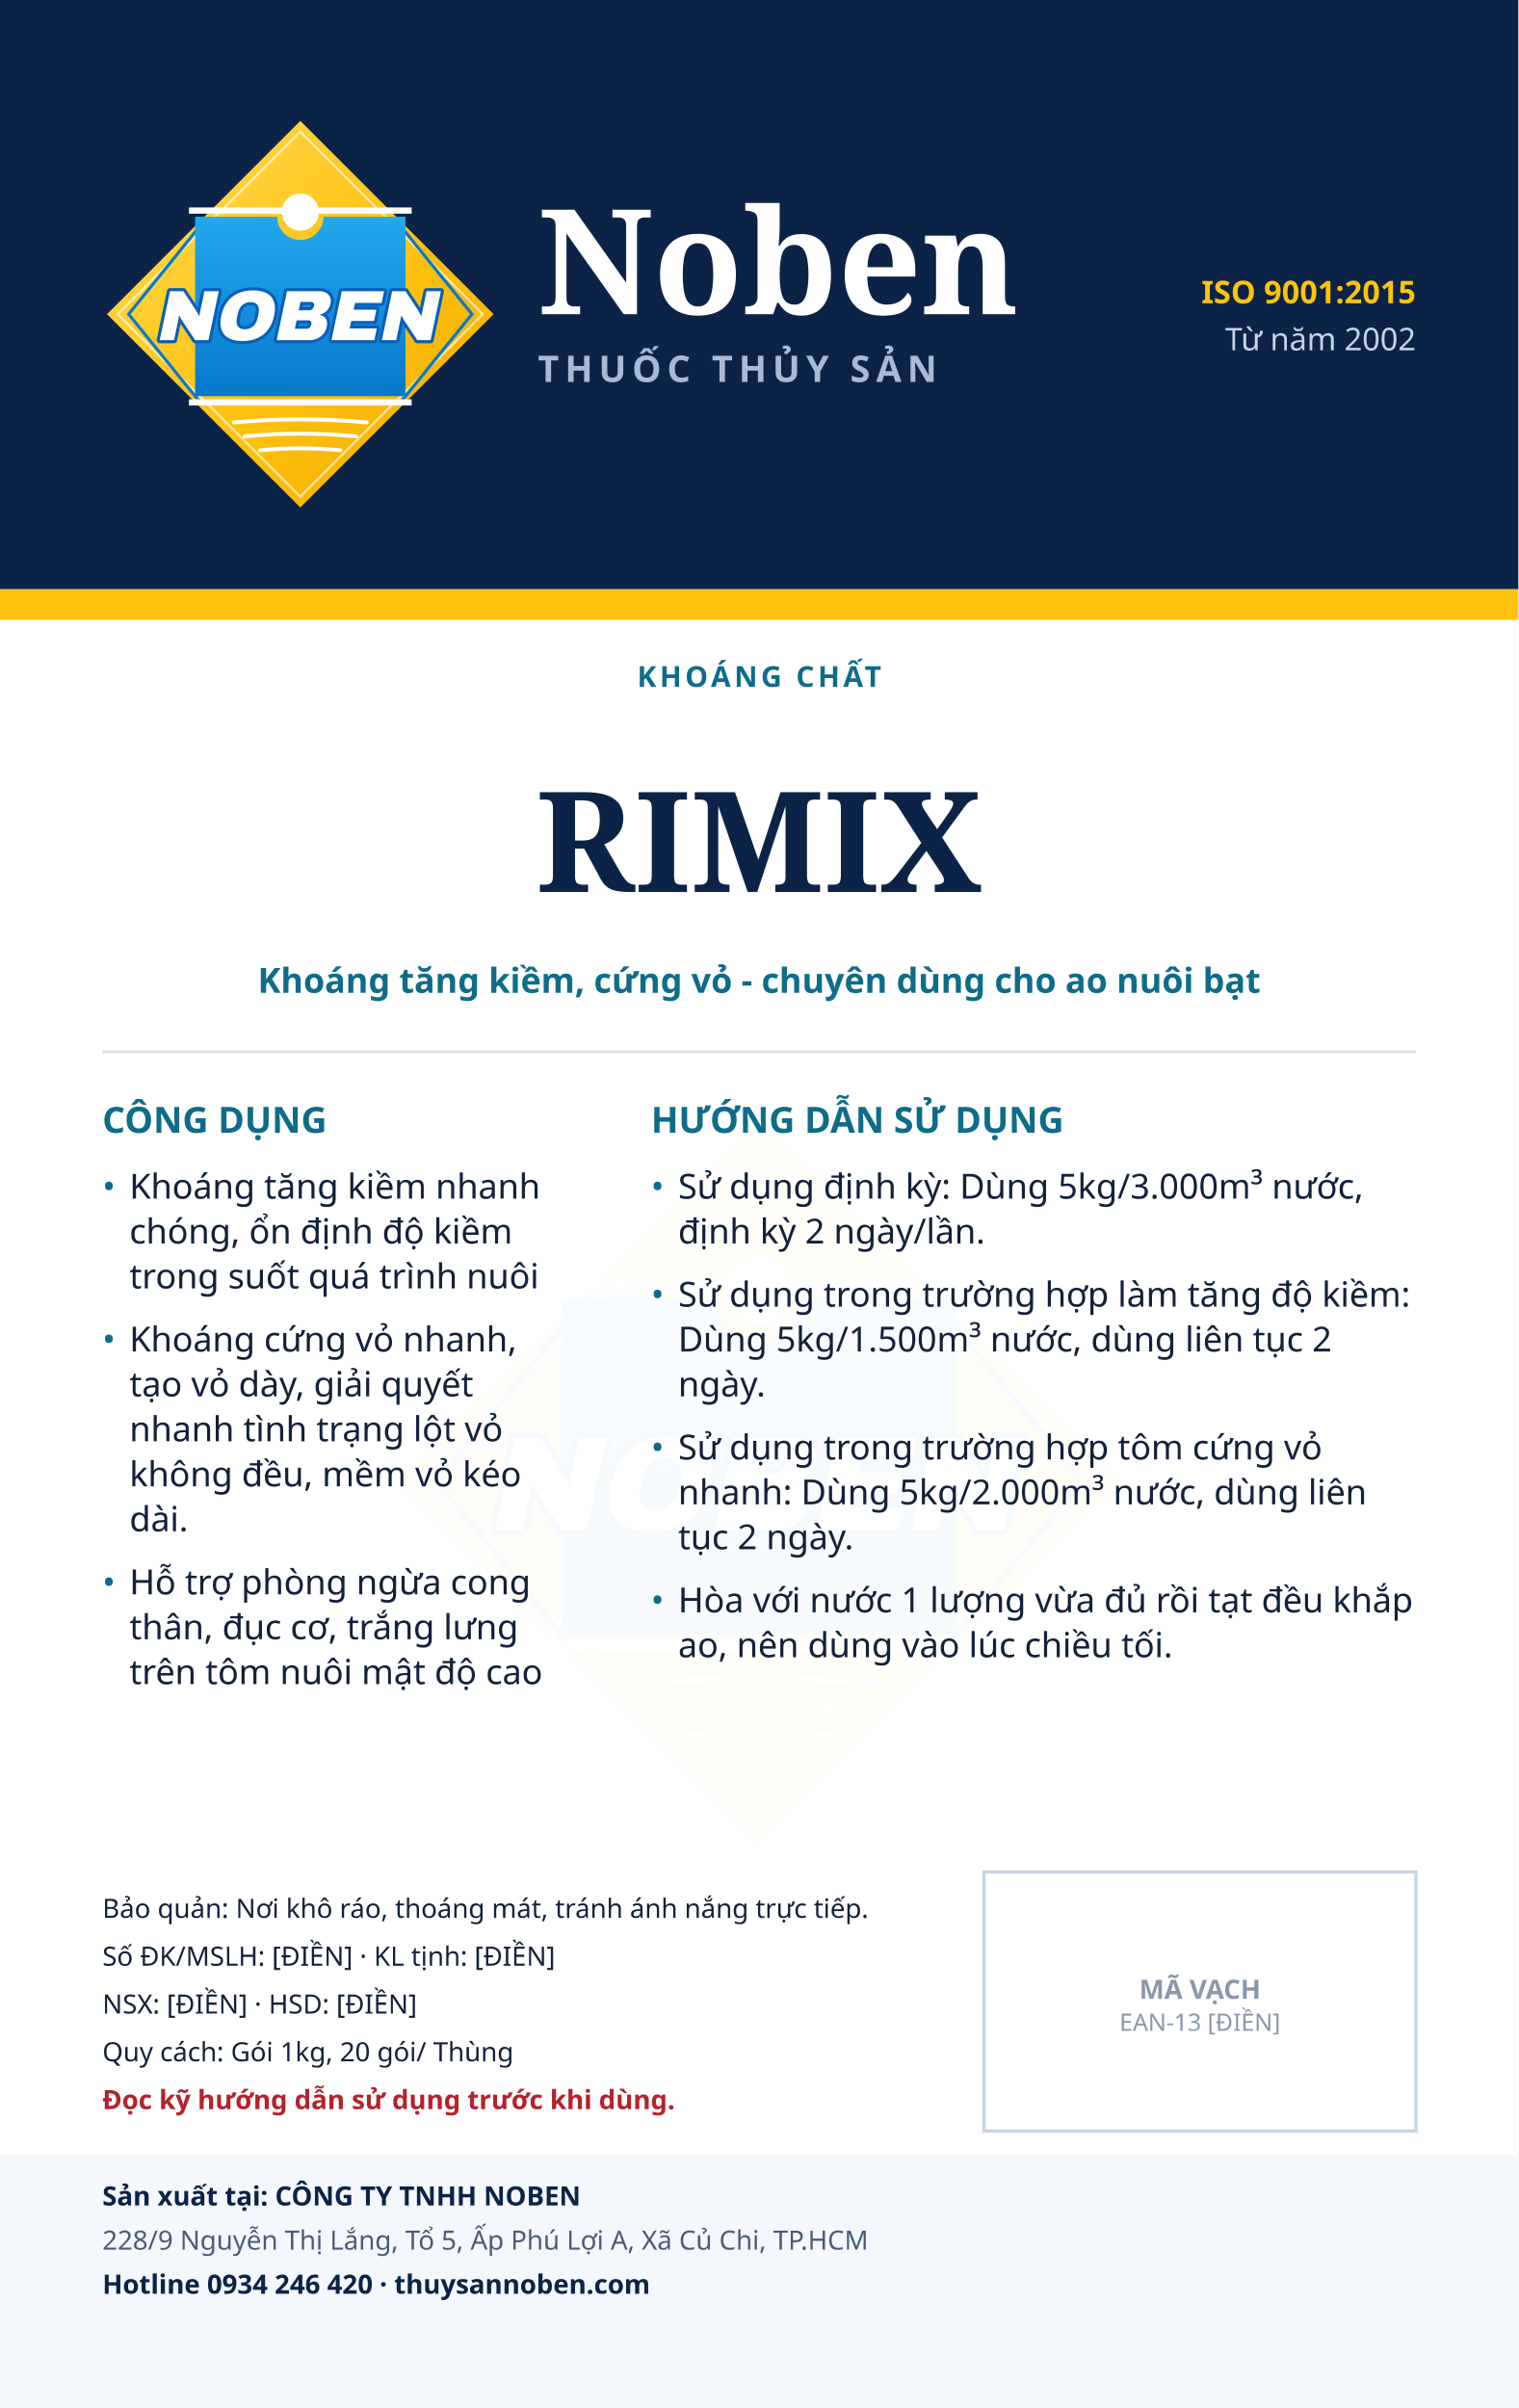
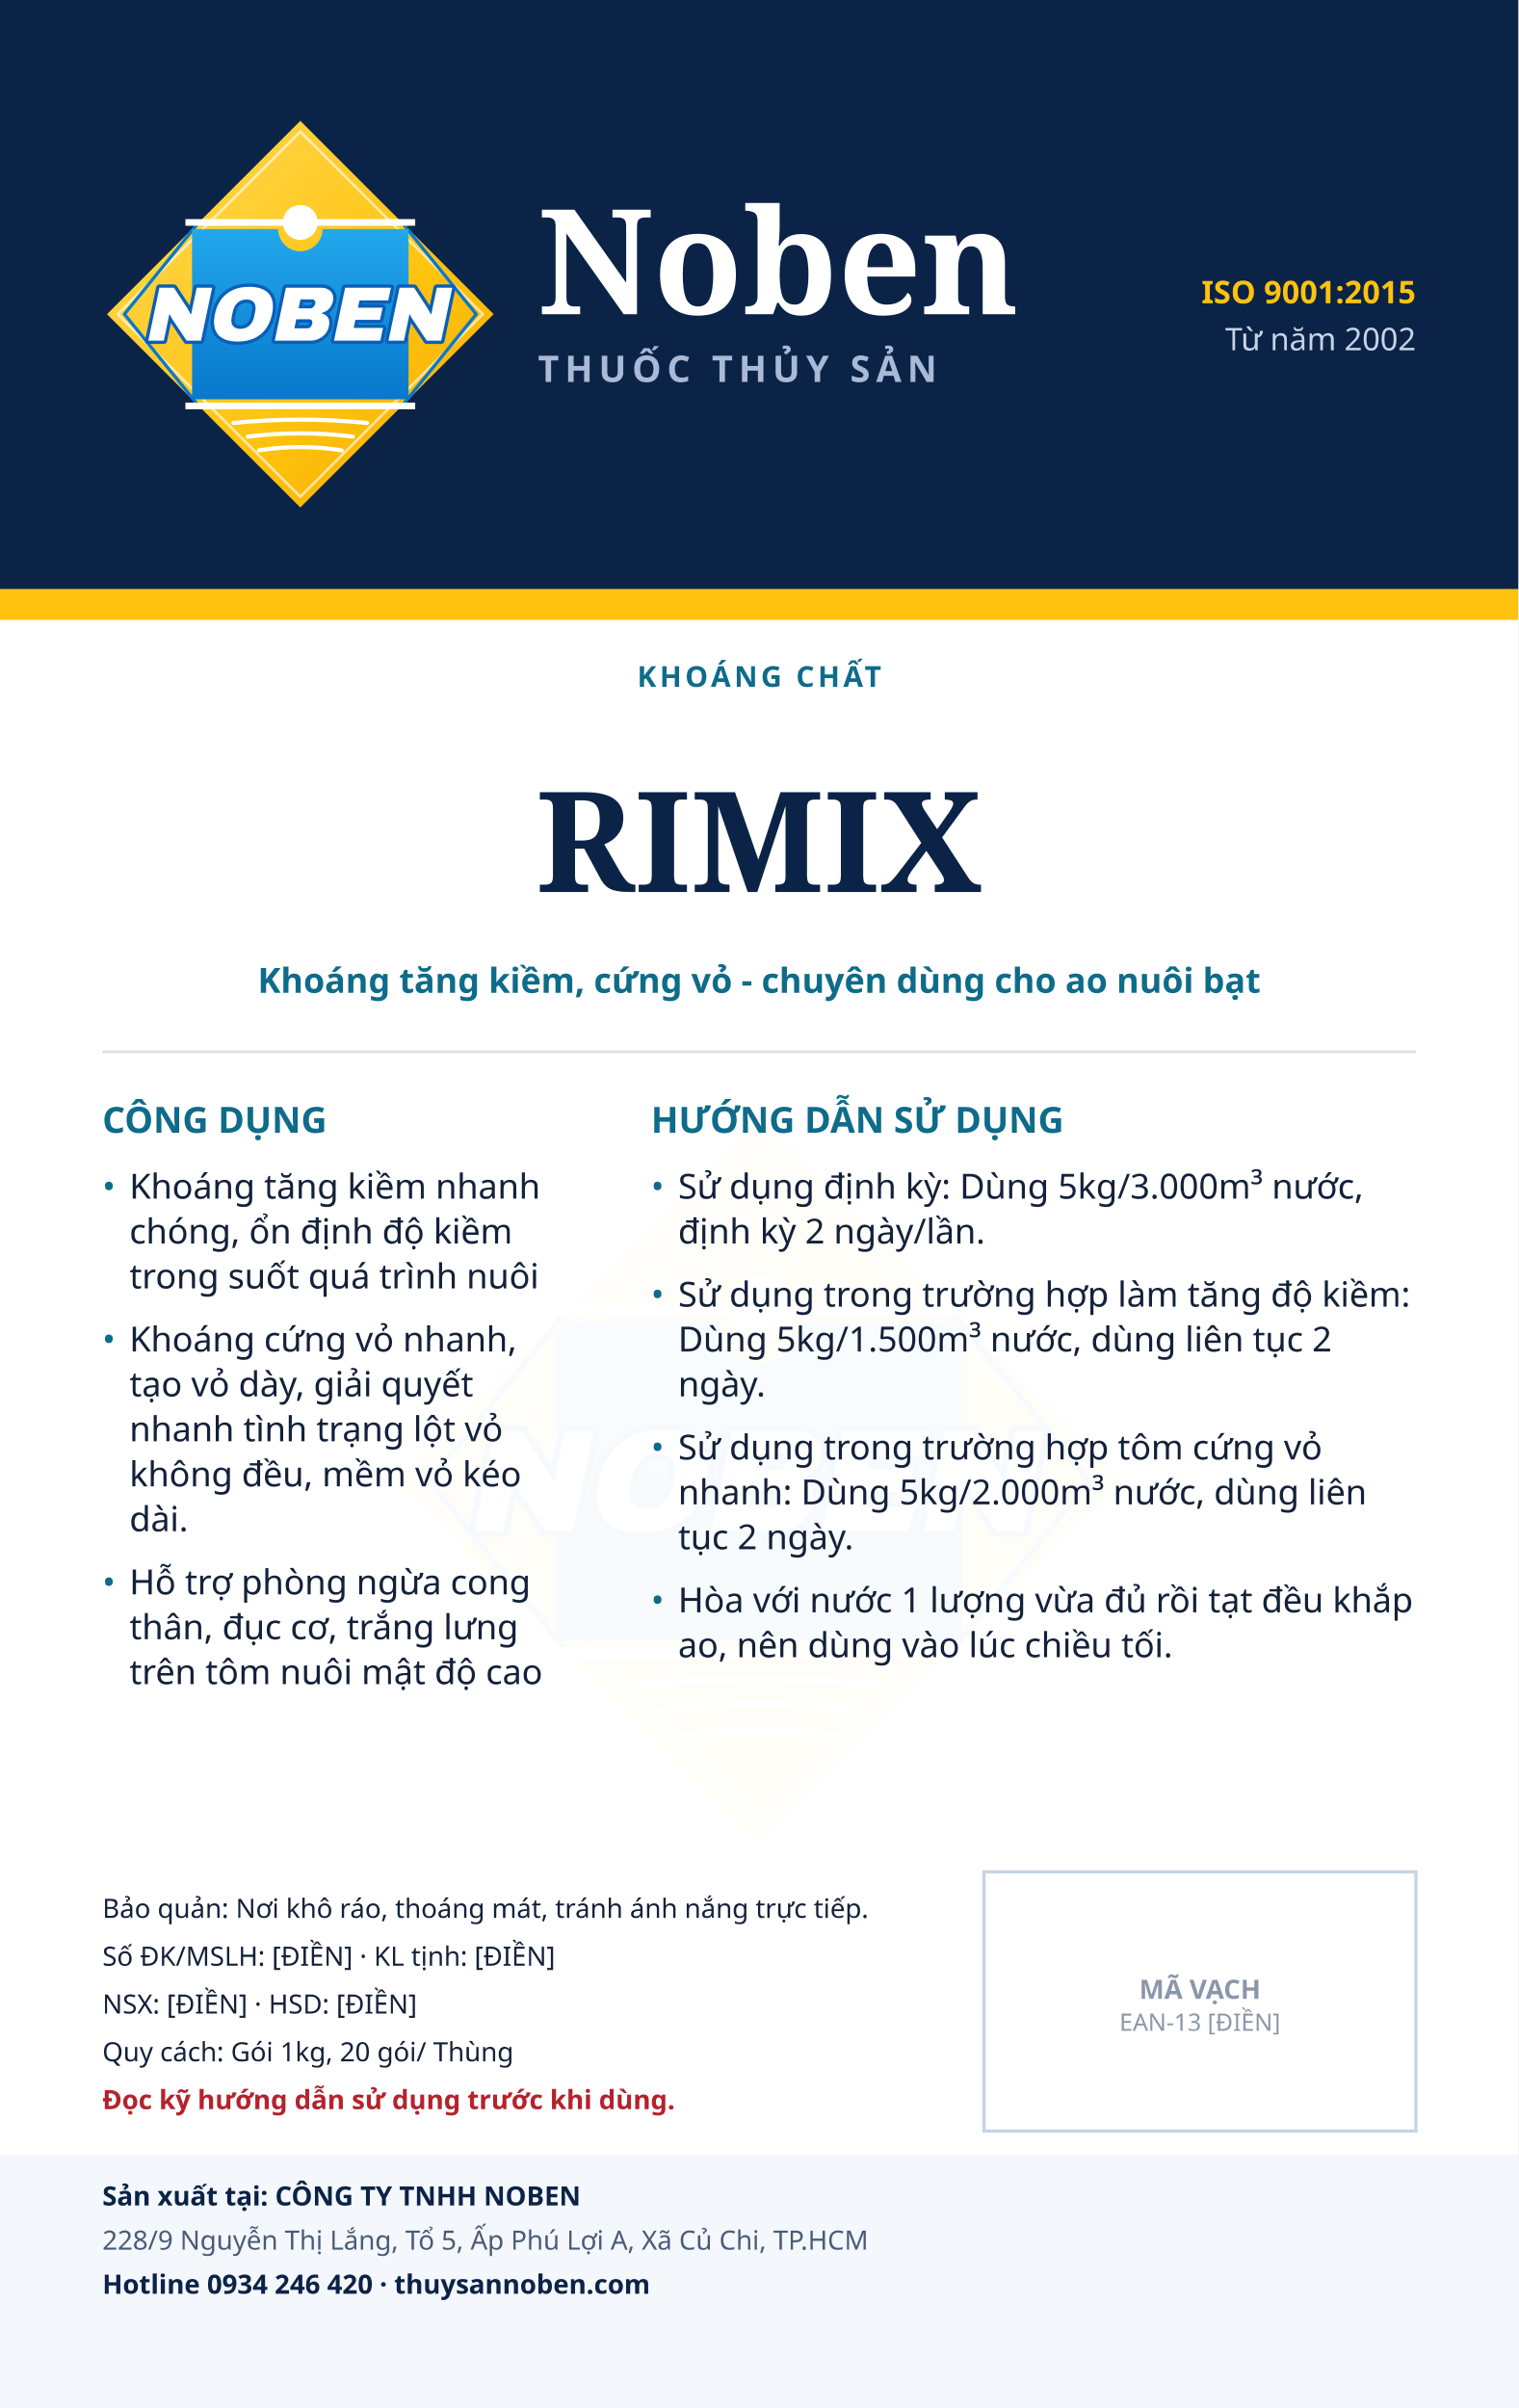
<svg xmlns="http://www.w3.org/2000/svg" xmlns:xlink="http://www.w3.org/1999/xlink" width="116mm" height="183.98mm" viewBox="-3 -3 116 183.98" data-trim="110 177.98" data-tran-le="3" data-an-toan="4.82">
  <defs>
    <clipPath id="nb-trang-giua">
      <rect x="0" y="44.36" width="110" height="117.29" />
    </clipPath>
  </defs>
  <g id="nen">
    <rect x="-3" y="-3" width="116" height="183.98" fill="#ffffff" />
    <rect x="-3" y="161.65" width="116" height="19.33" fill="#f4f7fb" />
    <g opacity="0.035" clip-path="url(#nb-trang-giua)">
      <use href="#nb-mark-art" xlink:href="#nb-mark-art" transform="translate(26.64 81.81) scale(0.11077)" />
    </g>
  </g>
  <g id="dai-thuong-hieu" data-khung="38.09 0 67.09 42.02">
    <rect x="-3" y="-3" width="116" height="45.02" fill="#0b2347" />
    <rect x="-3" y="42.02" width="116" height="2.34" fill="#ffc20e" />
    <text font-family="'Playfair Display ExtraBold', 'Playfair Display', serif" font-weight="800" font-size="11.18" fill="#ffffff" x="38.09" y="21.01">Noben</text>
    <text font-family="'Be Vietnam Pro SemiBold', 'Be Vietnam Pro', sans-serif" font-weight="600" font-size="2.79" fill="#a9b9d6" letter-spacing="0.45" x="38.09" y="26.18">THUỐC THỦY SẢN</text>
    <text font-family="'Be Vietnam Pro SemiBold', 'Be Vietnam Pro', sans-serif" font-weight="600" font-size="2.39" fill="#ffc20e" text-anchor="end" x="105.18" y="20.17">ISO 9001:2015</text>
    <text font-family="'Be Vietnam Pro', sans-serif" font-weight="400" font-size="2.39" fill="#c7d3e6" text-anchor="end" x="105.18" y="23.76">Từ năm 2002</text>
  </g>
  <g id="logo">
    <g transform="translate(4.82 5.88) scale(0.05908)">
      <g id="nb-mark-art">
        <defs>
          <linearGradient id="nb-g" x1="0" y1="0" x2="1" y2="1">
            <stop offset="0" stop-color="#ffdb57" />
-             <stop offset=".55" stop-color="#ffc20e" />
+             <stop offset=".618" stop-color="#ffc20e" />
            <stop offset="1" stop-color="#f2a900" />
          </linearGradient>
          <linearGradient id="nb-b" x1="0" y1="0" x2="0" y2="1">
            <stop offset="0" stop-color="#22a8ec" />
+             <stop offset=".618" stop-color="#1289d8" />
            <stop offset="1" stop-color="#0878cc" />
          </linearGradient>
        </defs>
        <path d="M256 6 L506 256 L256 506 L6 256 Z" fill="url(#nb-g)" />
-         <path d="M256 20 L492 256 L256 492 L20 256 Z" fill="none" stroke="#fff" stroke-opacity=".6" stroke-width="3" />
-         <path d="M384 140 L478 256 L384 372 M128 140 L34 256 L128 372" fill="none" stroke="#0878cc" stroke-width="4" stroke-linejoin="round" stroke-linecap="round" />
-         <path d="M112 122 H400 M112 370 H400" stroke="#fff" stroke-width="8" />
-         <path d="M120 130 H226 A30 30 0 0 0 286 130 H392 V362 H120 Z" fill="url(#nb-b)" />
-         <circle cx="256" cy="124" r="24" fill="#fff" />
-         <g transform="translate(67.4 289.6)">
-           <path d="M6.808 0.0 20.1 -63.296H37.396L52.312 -40.572Q52.947 -39.652 53.96 -37.904Q54.973 -36.156 56.022 -34.362Q57.071 -32.568 57.575 -31.464L58.074 -31.648Q58.523 -34.224 59.054 -36.754Q59.586 -39.284 59.856 -40.572L64.628 -63.296H83.12L69.828 0.0H52.624L35.765 -25.3Q34.587 -27.14 33.802 -28.658Q33.017 -30.176 32.295 -31.556L31.796 -31.372Q31.521 -29.624 31.154 -27.876Q30.787 -26.128 30.613 -25.3L25.3 0.0Z M113.676 1.104Q102.912 1.104 96.049 -2.576Q89.186 -6.256 86.674 -13.57Q84.162 -20.884 86.422 -31.648Q88.702 -42.504 94.276 -49.772Q99.85 -57.04 108.259 -60.72Q116.668 -64.4 127.432 -64.4Q138.288 -64.4 145.151 -60.72Q152.014 -57.04 154.536 -49.772Q157.058 -42.504 154.778 -31.648Q152.518 -20.884 146.934 -13.57Q141.35 -6.256 132.941 -2.576Q124.532 1.104 113.676 1.104ZM116.864 -14.076Q120.176 -14.076 122.928 -15.134Q125.68 -16.192 127.788 -18.124Q129.896 -20.056 131.294 -22.77Q132.692 -25.484 133.368 -28.704L134.604 -34.592Q135.281 -37.812 135.022 -40.526Q134.764 -43.24 133.468 -45.172Q132.172 -47.104 129.864 -48.162Q127.556 -49.22 124.244 -49.22Q120.932 -49.22 118.18 -48.162Q115.428 -47.104 113.366 -45.172Q111.304 -43.24 109.906 -40.526Q108.509 -37.812 107.832 -34.592L106.596 -28.704Q105.92 -25.484 106.178 -22.77Q106.436 -20.056 107.686 -18.124Q108.936 -16.192 111.244 -15.134Q113.552 -14.076 116.864 -14.076Z M158.08 0.0 171.372 -63.296H213.508Q218.292 -63.296 221.833 -61.318Q225.373 -59.34 227.031 -55.844Q228.689 -52.348 227.723 -47.748Q226.757 -43.148 224.667 -40.204Q222.577 -37.26 219.827 -35.558Q217.078 -33.856 214.052 -33.028L213.975 -32.66Q217.132 -31.924 219.469 -30.13Q221.807 -28.336 222.786 -25.116Q223.766 -21.896 222.704 -16.836Q221.641 -11.776 218.365 -8.004Q215.089 -4.232 210.504 -2.116Q205.92 0.0 200.768 0.0ZM181.503 -14.72H196.959Q199.075 -14.72 200.672 -16.192Q202.269 -17.664 202.888 -20.608Q203.177 -21.988 202.821 -23.138Q202.464 -24.288 201.542 -24.932Q200.619 -25.576 199.239 -25.576H183.783ZM186.526 -38.64H200.51Q201.982 -38.64 203.139 -39.33Q204.296 -40.02 205.165 -41.308Q206.033 -42.596 206.439 -44.528Q206.864 -46.552 205.783 -47.978Q204.703 -49.404 202.771 -49.404H188.787Z M228.932 0.0 242.224 -63.296H296.964L293.776 -48.116H259.368L257.533 -39.376H286.973L283.92 -24.84H254.48L252.452 -15.18H287.504L284.316 0.0Z M294.08 0.0 307.372 -63.296H324.668L339.584 -40.572Q340.219 -39.652 341.232 -37.904Q342.245 -36.156 343.294 -34.362Q344.343 -32.568 344.847 -31.464L345.346 -31.648Q345.795 -34.224 346.326 -36.754Q346.858 -39.284 347.128 -40.572L351.9 -63.296H370.392L357.1 0.0H339.896L323.037 -25.3Q321.859 -27.14 321.074 -28.658Q320.289 -30.176 319.567 -31.556L319.068 -31.372Q318.793 -29.624 318.426 -27.876Q318.059 -26.128 317.885 -25.3L312.572 0.0Z" fill="none" stroke="#0a5fb8" stroke-width="8" stroke-linejoin="round" />
+         <path d="M256 19.93 L492.07 256 L256 492.07 L19.93 256 Z" fill="none" stroke="#fff" stroke-opacity=".618" stroke-width="3.29" />
+         <path d="M387.36 137.36 L483.46 256 L387.36 374.64 M124.64 137.36 L28.54 256 L124.64 374.64" fill="none" stroke="#0878cc" stroke-width="4.18" stroke-linejoin="round" stroke-linecap="round" />
+         <path d="M107.42 137.36 H404.58 M107.42 374.64 H404.58" stroke="#fff" stroke-width="8.61" />
+         <path d="M116.03 145.97 H227.33 A28.67 28.67 0 0 0 284.67 145.97 H395.97 V366.03 H116.03 Z" fill="url(#nb-b)" />
+         <circle cx="256" cy="137.36" r="22.54" fill="#fff" />
+         <g transform="translate(52.1 290.22) scale(1.08111)">
+           <path d="M6.808 0.0 20.1 -63.296H37.396L52.312 -40.572Q52.947 -39.652 53.96 -37.904Q54.973 -36.156 56.022 -34.362Q57.071 -32.568 57.575 -31.464L58.074 -31.648Q58.523 -34.224 59.054 -36.754Q59.586 -39.284 59.856 -40.572L64.628 -63.296H83.12L69.828 0.0H52.624L35.765 -25.3Q34.587 -27.14 33.802 -28.658Q33.017 -30.176 32.295 -31.556L31.796 -31.372Q31.521 -29.624 31.154 -27.876Q30.787 -26.128 30.613 -25.3L25.3 0.0Z M113.676 1.104Q102.912 1.104 96.049 -2.576Q89.186 -6.256 86.674 -13.57Q84.162 -20.884 86.422 -31.648Q88.702 -42.504 94.276 -49.772Q99.85 -57.04 108.259 -60.72Q116.668 -64.4 127.432 -64.4Q138.288 -64.4 145.151 -60.72Q152.014 -57.04 154.536 -49.772Q157.058 -42.504 154.778 -31.648Q152.518 -20.884 146.934 -13.57Q141.35 -6.256 132.941 -2.576Q124.532 1.104 113.676 1.104ZM116.864 -14.076Q120.176 -14.076 122.928 -15.134Q125.68 -16.192 127.788 -18.124Q129.896 -20.056 131.294 -22.77Q132.692 -25.484 133.368 -28.704L134.604 -34.592Q135.281 -37.812 135.022 -40.526Q134.764 -43.24 133.468 -45.172Q132.172 -47.104 129.864 -48.162Q127.556 -49.22 124.244 -49.22Q120.932 -49.22 118.18 -48.162Q115.428 -47.104 113.366 -45.172Q111.304 -43.24 109.906 -40.526Q108.509 -37.812 107.832 -34.592L106.596 -28.704Q105.92 -25.484 106.178 -22.77Q106.436 -20.056 107.686 -18.124Q108.936 -16.192 111.244 -15.134Q113.552 -14.076 116.864 -14.076Z M158.08 0.0 171.372 -63.296H213.508Q218.292 -63.296 221.833 -61.318Q225.373 -59.34 227.031 -55.844Q228.689 -52.348 227.723 -47.748Q226.757 -43.148 224.667 -40.204Q222.577 -37.26 219.827 -35.558Q217.078 -33.856 214.052 -33.028L213.975 -32.66Q217.132 -31.924 219.469 -30.13Q221.807 -28.336 222.786 -25.116Q223.766 -21.896 222.704 -16.836Q221.641 -11.776 218.365 -8.004Q215.089 -4.232 210.504 -2.116Q205.92 0.0 200.768 0.0ZM181.503 -14.72H196.959Q199.075 -14.72 200.672 -16.192Q202.269 -17.664 202.888 -20.608Q203.177 -21.988 202.821 -23.138Q202.464 -24.288 201.542 -24.932Q200.619 -25.576 199.239 -25.576H183.783ZM186.526 -38.64H200.51Q201.982 -38.64 203.139 -39.33Q204.296 -40.02 205.165 -41.308Q206.033 -42.596 206.439 -44.528Q206.864 -46.552 205.783 -47.978Q204.703 -49.404 202.771 -49.404H188.787Z M228.932 0.0 242.224 -63.296H296.964L293.776 -48.116H259.368L257.533 -39.376H286.973L283.92 -24.84H254.48L252.452 -15.18H287.504L284.316 0.0Z M294.08 0.0 307.372 -63.296H324.668L339.584 -40.572Q340.219 -39.652 341.232 -37.904Q342.245 -36.156 343.294 -34.362Q344.343 -32.568 344.847 -31.464L345.346 -31.648Q345.795 -34.224 346.326 -36.754Q346.858 -39.284 347.128 -40.572L351.9 -63.296H370.392L357.1 0.0H339.896L323.037 -25.3Q321.859 -27.14 321.074 -28.658Q320.289 -30.176 319.567 -31.556L319.068 -31.372Q318.793 -29.624 318.426 -27.876Q318.059 -26.128 317.885 -25.3L312.572 0.0Z" fill="none" stroke="#0a5fb8" stroke-width="7.96" stroke-linejoin="round" />
          <path d="M6.808 0.0 20.1 -63.296H37.396L52.312 -40.572Q52.947 -39.652 53.96 -37.904Q54.973 -36.156 56.022 -34.362Q57.071 -32.568 57.575 -31.464L58.074 -31.648Q58.523 -34.224 59.054 -36.754Q59.586 -39.284 59.856 -40.572L64.628 -63.296H83.12L69.828 0.0H52.624L35.765 -25.3Q34.587 -27.14 33.802 -28.658Q33.017 -30.176 32.295 -31.556L31.796 -31.372Q31.521 -29.624 31.154 -27.876Q30.787 -26.128 30.613 -25.3L25.3 0.0Z M113.676 1.104Q102.912 1.104 96.049 -2.576Q89.186 -6.256 86.674 -13.57Q84.162 -20.884 86.422 -31.648Q88.702 -42.504 94.276 -49.772Q99.85 -57.04 108.259 -60.72Q116.668 -64.4 127.432 -64.4Q138.288 -64.4 145.151 -60.72Q152.014 -57.04 154.536 -49.772Q157.058 -42.504 154.778 -31.648Q152.518 -20.884 146.934 -13.57Q141.35 -6.256 132.941 -2.576Q124.532 1.104 113.676 1.104ZM116.864 -14.076Q120.176 -14.076 122.928 -15.134Q125.68 -16.192 127.788 -18.124Q129.896 -20.056 131.294 -22.77Q132.692 -25.484 133.368 -28.704L134.604 -34.592Q135.281 -37.812 135.022 -40.526Q134.764 -43.24 133.468 -45.172Q132.172 -47.104 129.864 -48.162Q127.556 -49.22 124.244 -49.22Q120.932 -49.22 118.18 -48.162Q115.428 -47.104 113.366 -45.172Q111.304 -43.24 109.906 -40.526Q108.509 -37.812 107.832 -34.592L106.596 -28.704Q105.92 -25.484 106.178 -22.77Q106.436 -20.056 107.686 -18.124Q108.936 -16.192 111.244 -15.134Q113.552 -14.076 116.864 -14.076Z M158.08 0.0 171.372 -63.296H213.508Q218.292 -63.296 221.833 -61.318Q225.373 -59.34 227.031 -55.844Q228.689 -52.348 227.723 -47.748Q226.757 -43.148 224.667 -40.204Q222.577 -37.26 219.827 -35.558Q217.078 -33.856 214.052 -33.028L213.975 -32.66Q217.132 -31.924 219.469 -30.13Q221.807 -28.336 222.786 -25.116Q223.766 -21.896 222.704 -16.836Q221.641 -11.776 218.365 -8.004Q215.089 -4.232 210.504 -2.116Q205.92 0.0 200.768 0.0ZM181.503 -14.72H196.959Q199.075 -14.72 200.672 -16.192Q202.269 -17.664 202.888 -20.608Q203.177 -21.988 202.821 -23.138Q202.464 -24.288 201.542 -24.932Q200.619 -25.576 199.239 -25.576H183.783ZM186.526 -38.64H200.51Q201.982 -38.64 203.139 -39.33Q204.296 -40.02 205.165 -41.308Q206.033 -42.596 206.439 -44.528Q206.864 -46.552 205.783 -47.978Q204.703 -49.404 202.771 -49.404H188.787Z M228.932 0.0 242.224 -63.296H296.964L293.776 -48.116H259.368L257.533 -39.376H286.973L283.92 -24.84H254.48L252.452 -15.18H287.504L284.316 0.0Z M294.08 0.0 307.372 -63.296H324.668L339.584 -40.572Q340.219 -39.652 341.232 -37.904Q342.245 -36.156 343.294 -34.362Q344.343 -32.568 344.847 -31.464L345.346 -31.648Q345.795 -34.224 346.326 -36.754Q346.858 -39.284 347.128 -40.572L351.9 -63.296H370.392L357.1 0.0H339.896L323.037 -25.3Q321.859 -27.14 321.074 -28.658Q320.289 -30.176 319.567 -31.556L319.068 -31.372Q318.793 -29.624 318.426 -27.876Q318.059 -26.128 317.885 -25.3L312.572 0.0Z" fill="#fff" />
        </g>
-         <path d="M170 396 Q256 388 342 396 M184 414 Q256 407 328 414 M204 432 Q256 427 308 432" fill="none" stroke="#fff" stroke-width="5" stroke-linecap="round" />
+         <path d="M169.5 396.67 Q256 388.06 342.5 396.67 M188 414.39 Q256 405.78 324 414.39 M202.54 432.12 Q256 423.5 309.46 432.12" fill="none" stroke="#fff" stroke-width="5.32" stroke-linecap="round" />
      </g>
    </g>
  </g>
  <g id="ten-san-pham" data-khung="4.82 44.36 100.36 35.96">
    <text font-family="'Be Vietnam Pro SemiBold', 'Be Vietnam Pro', sans-serif" font-weight="600" font-size="2.2" fill="#0e6c8a" text-anchor="middle" letter-spacing="0.26">
      <tspan x="55" y="49.48">KHOÁNG CHẤT</tspan>
    </text>
    <text font-family="'Playfair Display ExtraBold', 'Playfair Display', serif" font-weight="800" font-size="10.68" fill="#0b2347" text-anchor="middle">
      <tspan x="55" y="65.15">RIMIX</tspan>
    </text>
    <text font-family="'Be Vietnam Pro SemiBold', 'Be Vietnam Pro', sans-serif" font-weight="600" font-size="2.64" fill="#0e6c8a" text-anchor="middle">
      <tspan x="55" y="72.85">Khoáng tăng kiềm, cứng vỏ - chuyên dùng cho ao nuôi bạt</tspan>
    </text>
  </g>
  <g id="cong-dung" data-khung="4.82 80.32 36.12 46.06">
    <line x1="4.82" y1="77.36" x2="105.18" y2="77.36" stroke="#0b2347" stroke-opacity="0.15" stroke-width="0.2" />
    <text font-family="'Be Vietnam Pro SemiBold', 'Be Vietnam Pro', sans-serif" font-weight="600" font-size="2.75" fill="#0e6c8a">
      <tspan x="4.82" y="83.55">CÔNG DỤNG</tspan>
    </text>
    <text font-family="'Be Vietnam Pro', sans-serif" font-weight="400" font-size="2.64" fill="#0e6c8a" x="4.82" y="88.58">•</text>
    <text font-family="'Be Vietnam Pro', sans-serif" font-weight="400" font-size="2.64" fill="#13213a">
      <tspan x="6.89" y="88.58">Khoáng tăng kiềm nhanh</tspan>
      <tspan x="6.89" y="92.01">chóng, ổn định độ kiềm</tspan>
      <tspan x="6.89" y="95.44">trong suốt quá trình nuôi</tspan>
    </text>
    <text font-family="'Be Vietnam Pro', sans-serif" font-weight="400" font-size="2.64" fill="#0e6c8a" x="4.82" y="100.26">•</text>
    <text font-family="'Be Vietnam Pro', sans-serif" font-weight="400" font-size="2.64" fill="#13213a">
      <tspan x="6.89" y="100.26">Khoáng cứng vỏ nhanh,</tspan>
      <tspan x="6.89" y="103.69">tạo vỏ dày, giải quyết</tspan>
      <tspan x="6.89" y="107.12">nhanh tình trạng lột vỏ</tspan>
      <tspan x="6.89" y="110.56">không đều, mềm vỏ kéo</tspan>
      <tspan x="6.89" y="113.99">dài.</tspan>
    </text>
    <text font-family="'Be Vietnam Pro', sans-serif" font-weight="400" font-size="2.64" fill="#0e6c8a" x="4.82" y="118.81">•</text>
    <text font-family="'Be Vietnam Pro', sans-serif" font-weight="400" font-size="2.64" fill="#13213a">
      <tspan x="6.89" y="118.81">Hỗ trợ phòng ngừa cong</tspan>
      <tspan x="6.89" y="122.24">thân, đục cơ, trắng lưng</tspan>
      <tspan x="6.89" y="125.67">trên tôm nuôi mật độ cao</tspan>
    </text>
  </g>
  <g id="huong-dan" data-khung="46.74 80.32 58.44 44.02">
    <text font-family="'Be Vietnam Pro SemiBold', 'Be Vietnam Pro', sans-serif" font-weight="600" font-size="2.75" fill="#0e6c8a">
      <tspan x="46.74" y="83.55">HƯỚNG DẪN SỬ DỤNG</tspan>
    </text>
    <text font-family="'Be Vietnam Pro', sans-serif" font-weight="400" font-size="2.64" fill="#0e6c8a" x="46.74" y="88.58">•</text>
    <text font-family="'Be Vietnam Pro', sans-serif" font-weight="400" font-size="2.64" fill="#13213a">
      <tspan x="48.81" y="88.58">Sử dụng định kỳ: Dùng 5kg/3.000m³ nước,</tspan>
      <tspan x="48.81" y="92.01">định kỳ 2 ngày/lần.</tspan>
    </text>
    <text font-family="'Be Vietnam Pro', sans-serif" font-weight="400" font-size="2.64" fill="#0e6c8a" x="46.74" y="96.83">•</text>
    <text font-family="'Be Vietnam Pro', sans-serif" font-weight="400" font-size="2.64" fill="#13213a">
      <tspan x="48.81" y="96.83">Sử dụng trong trường hợp làm tăng độ kiềm:</tspan>
      <tspan x="48.81" y="100.26">Dùng 5kg/1.500m³ nước, dùng liên tục 2</tspan>
      <tspan x="48.81" y="103.69">ngày.</tspan>
    </text>
    <text font-family="'Be Vietnam Pro', sans-serif" font-weight="400" font-size="2.64" fill="#0e6c8a" x="46.74" y="108.51">•</text>
    <text font-family="'Be Vietnam Pro', sans-serif" font-weight="400" font-size="2.64" fill="#13213a">
      <tspan x="48.81" y="108.51">Sử dụng trong trường hợp tôm cứng vỏ</tspan>
      <tspan x="48.81" y="111.94">nhanh: Dùng 5kg/2.000m³ nước, dùng liên</tspan>
      <tspan x="48.81" y="115.37">tục 2 ngày.</tspan>
    </text>
    <text font-family="'Be Vietnam Pro', sans-serif" font-weight="400" font-size="2.64" fill="#0e6c8a" x="46.74" y="120.19">•</text>
    <text font-family="'Be Vietnam Pro', sans-serif" font-weight="400" font-size="2.64" fill="#13213a">
      <tspan x="48.81" y="120.19">Hòa với nước 1 lượng vừa đủ rồi tạt đều khắp</tspan>
      <tspan x="48.81" y="123.62">ao, nên dùng vào lúc chiều tối.</tspan>
    </text>
  </g>
  <g id="thanh-phan">
</g>
  <g id="phap-ly" data-khung="4.82 140.02 100.36 33.14">
    <text font-family="'Be Vietnam Pro', sans-serif" font-weight="400" font-size="2.03" fill="#13213a">
      <tspan x="4.82" y="143.53">Bảo quản: Nơi khô ráo, thoáng mát, tránh ánh nắng trực tiếp.</tspan>
    </text>
    <text font-family="'Be Vietnam Pro', sans-serif" font-weight="400" font-size="2.03" fill="#13213a">
      <tspan x="4.82" y="147.19">Số ĐK/MSLH: [ĐIỀN] · KL tịnh: [ĐIỀN]</tspan>
    </text>
    <text font-family="'Be Vietnam Pro', sans-serif" font-weight="400" font-size="2.03" fill="#13213a">
      <tspan x="4.82" y="150.84">NSX: [ĐIỀN] · HSD: [ĐIỀN]</tspan>
    </text>
    <text font-family="'Be Vietnam Pro', sans-serif" font-weight="400" font-size="2.03" fill="#13213a">
      <tspan x="4.82" y="154.49">Quy cách: Gói 1kg, 20 gói/ Thùng</tspan>
    </text>
    <text font-family="'Be Vietnam Pro SemiBold', 'Be Vietnam Pro', sans-serif" font-weight="600" font-size="2.03" fill="#b4232c">
      <tspan x="4.82" y="158.15">Đọc kỹ hướng dẫn sử dụng trước khi dùng.</tspan>
    </text>
    <text font-family="'Be Vietnam Pro SemiBold', 'Be Vietnam Pro', sans-serif" font-weight="600" font-size="2.03" fill="#0b2347">
      <tspan x="4.82" y="165.51">Sản xuất tại: CÔNG TY TNHH NOBEN</tspan>
    </text>
    <text font-family="'Be Vietnam Pro', sans-serif" font-weight="400" font-size="2.03" fill="#4a5b78">
      <tspan x="4.82" y="168.88">228/9 Nguyễn Thị Lắng, Tổ 5, Ấp Phú Lợi A, Xã Củ Chi, TP.HCM</tspan>
    </text>
    <text font-family="'Be Vietnam Pro SemiBold', 'Be Vietnam Pro', sans-serif" font-weight="600" font-size="2.03" fill="#0b2347">
      <tspan x="4.82" y="172.25">Hotline 0934 246 420 · thuysannoben.com</tspan>
    </text>
  </g>
  <g id="ma-vach" data-khung="72.18 140.02 33 19.8">
    <rect x="72.18" y="140.02" width="33" height="19.8" fill="#ffffff" stroke="#c7d3e6" stroke-width="0.25" />
    <text font-family="'Be Vietnam Pro SemiBold', 'Be Vietnam Pro', sans-serif" font-weight="600" font-size="2.03" fill="#8a97ab" text-anchor="middle" x="88.68" y="149.72">MÃ VẠCH</text>
    <text font-family="'Be Vietnam Pro', sans-serif" font-weight="400" font-size="1.83" fill="#8a97ab" text-anchor="middle" x="88.68" y="152.16">EAN-13 [ĐIỀN]</text>
  </g>
  <g id="vung-an-toan" display="none">
    <rect x="-3" y="-3" width="116" height="183.98" fill="none" stroke="#e6007e" stroke-width="0.2" />
    <rect x="0" y="0" width="110" height="177.98" fill="none" stroke="#00a0e9" stroke-width="0.25" />
    <rect x="4.82" y="4.82" width="100.36" height="168.34" fill="none" stroke="#2fb34a" stroke-width="0.2" stroke-dasharray="1 1" />
    <line x1="0" y1="110" x2="110" y2="110" stroke="#ffc20e" stroke-width="0.2" stroke-dasharray="2 1" />
  </g>
</svg>
